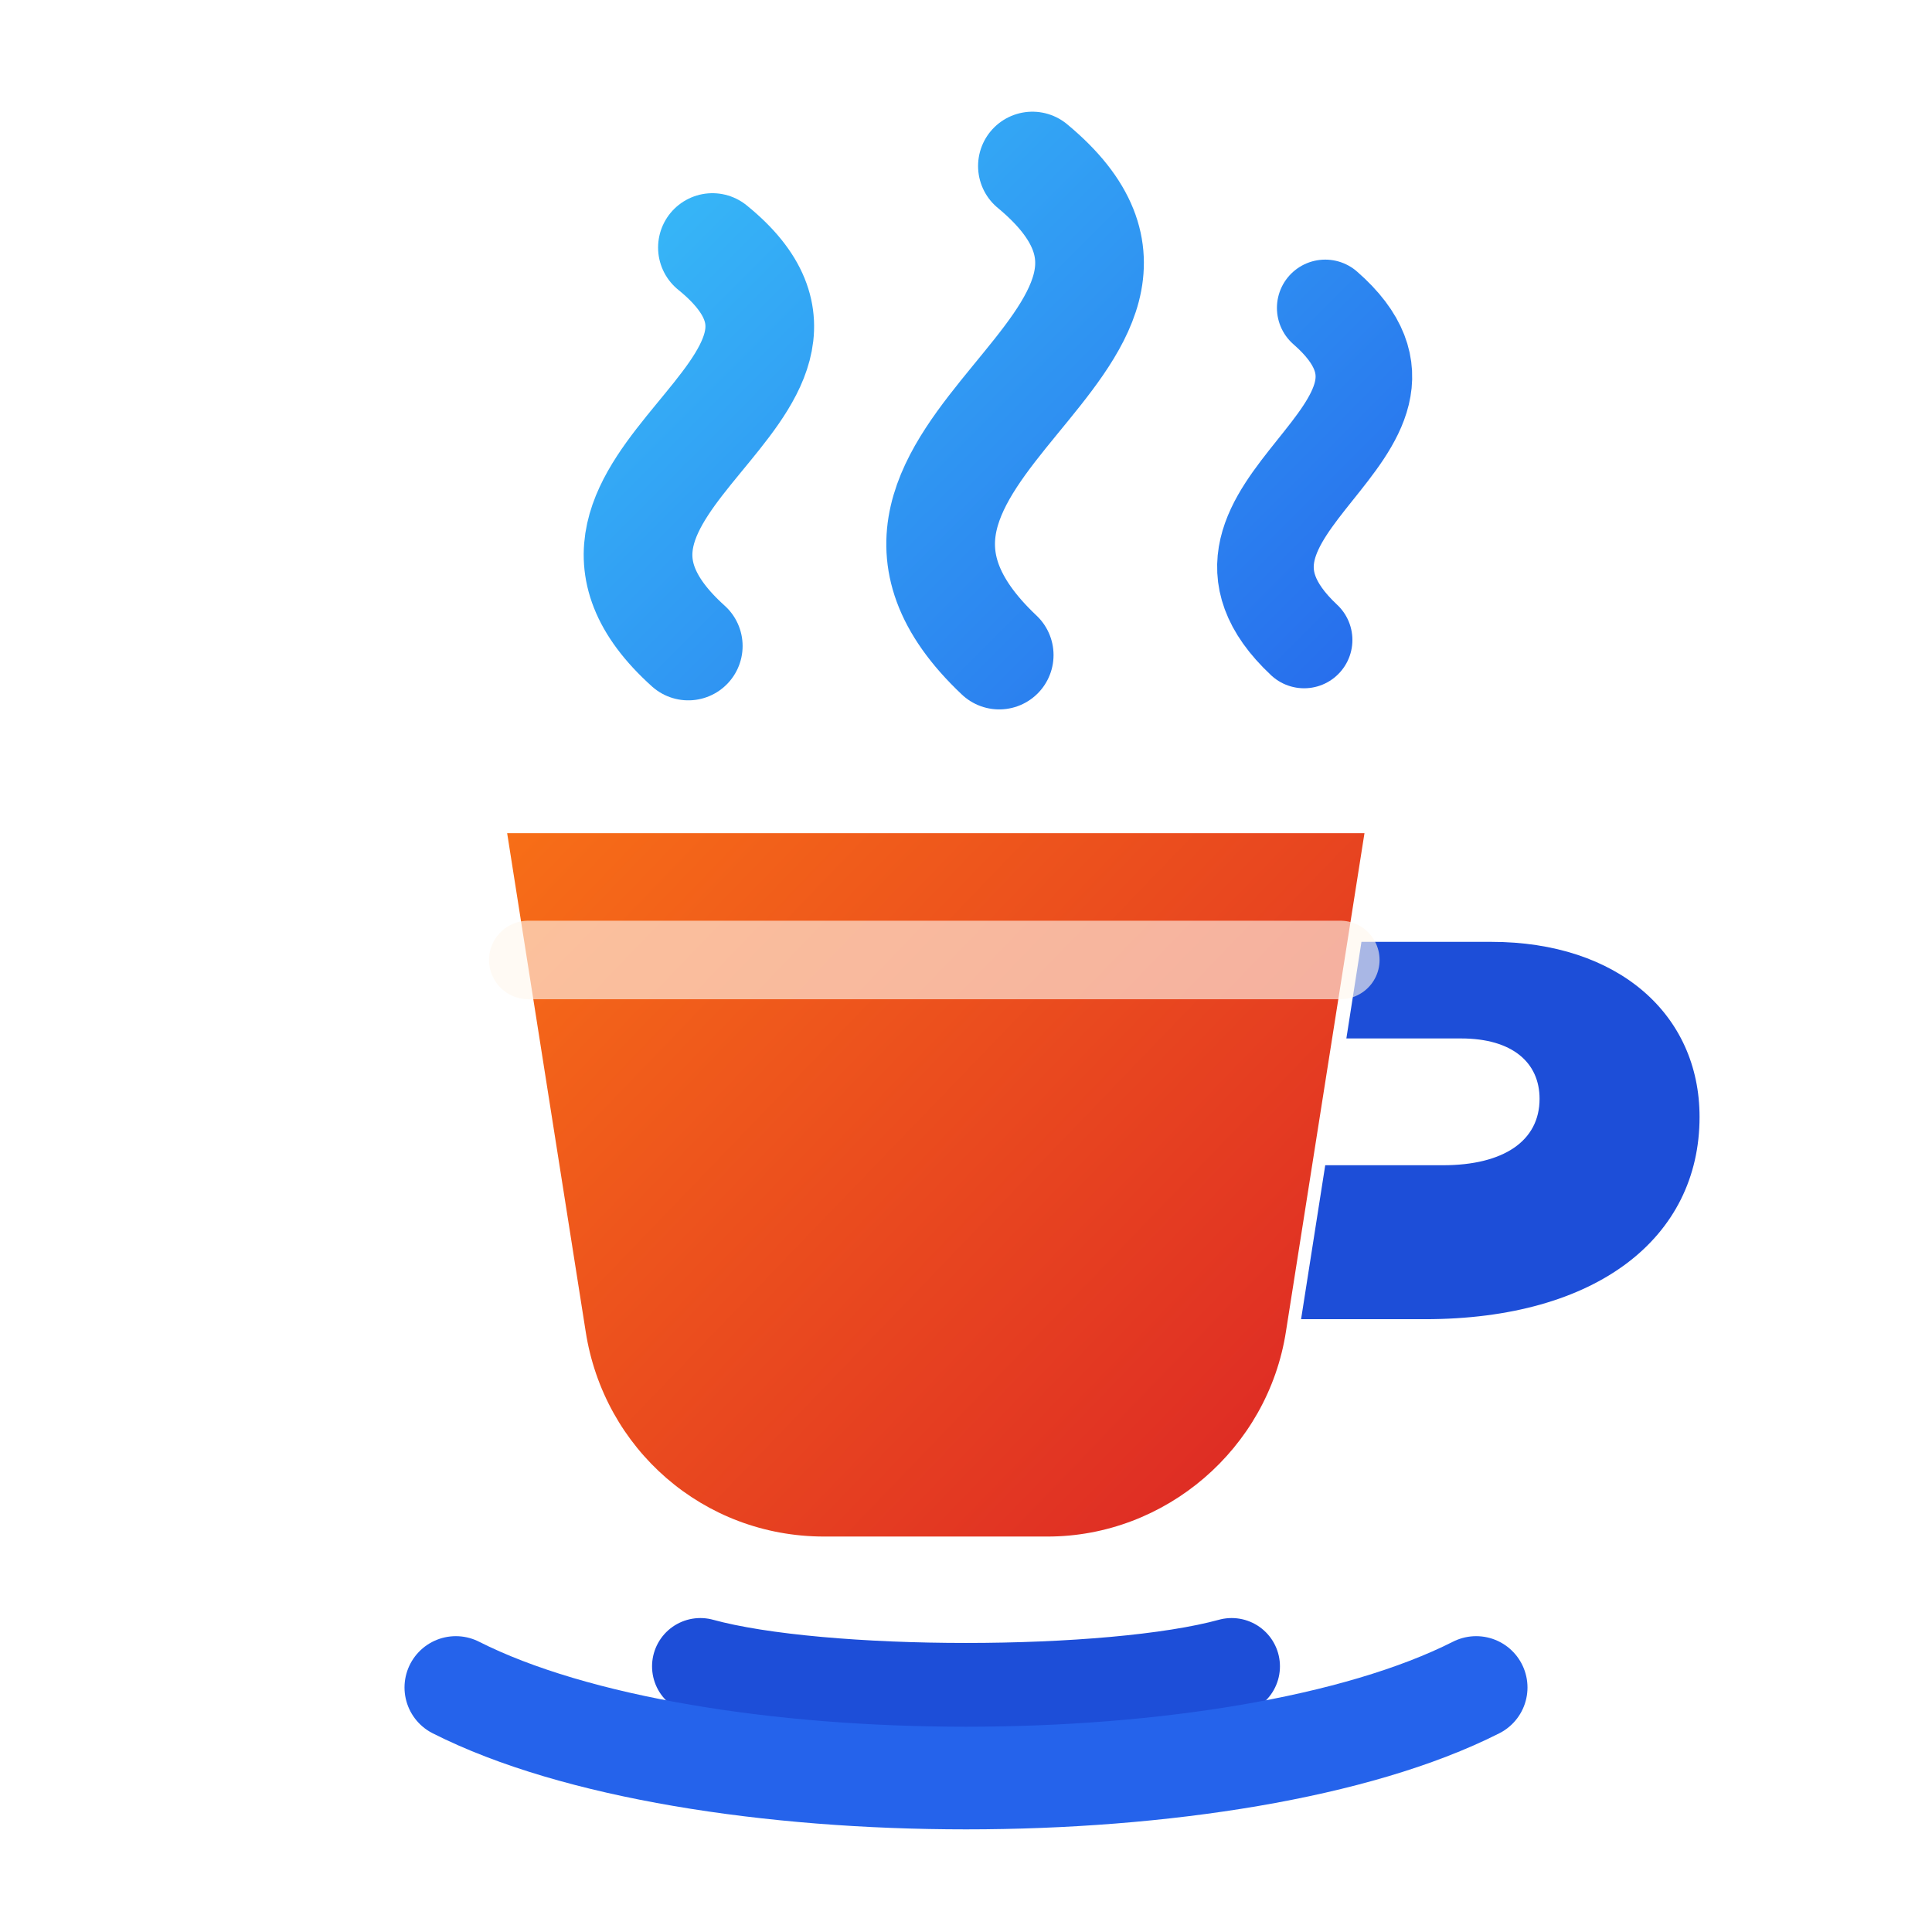
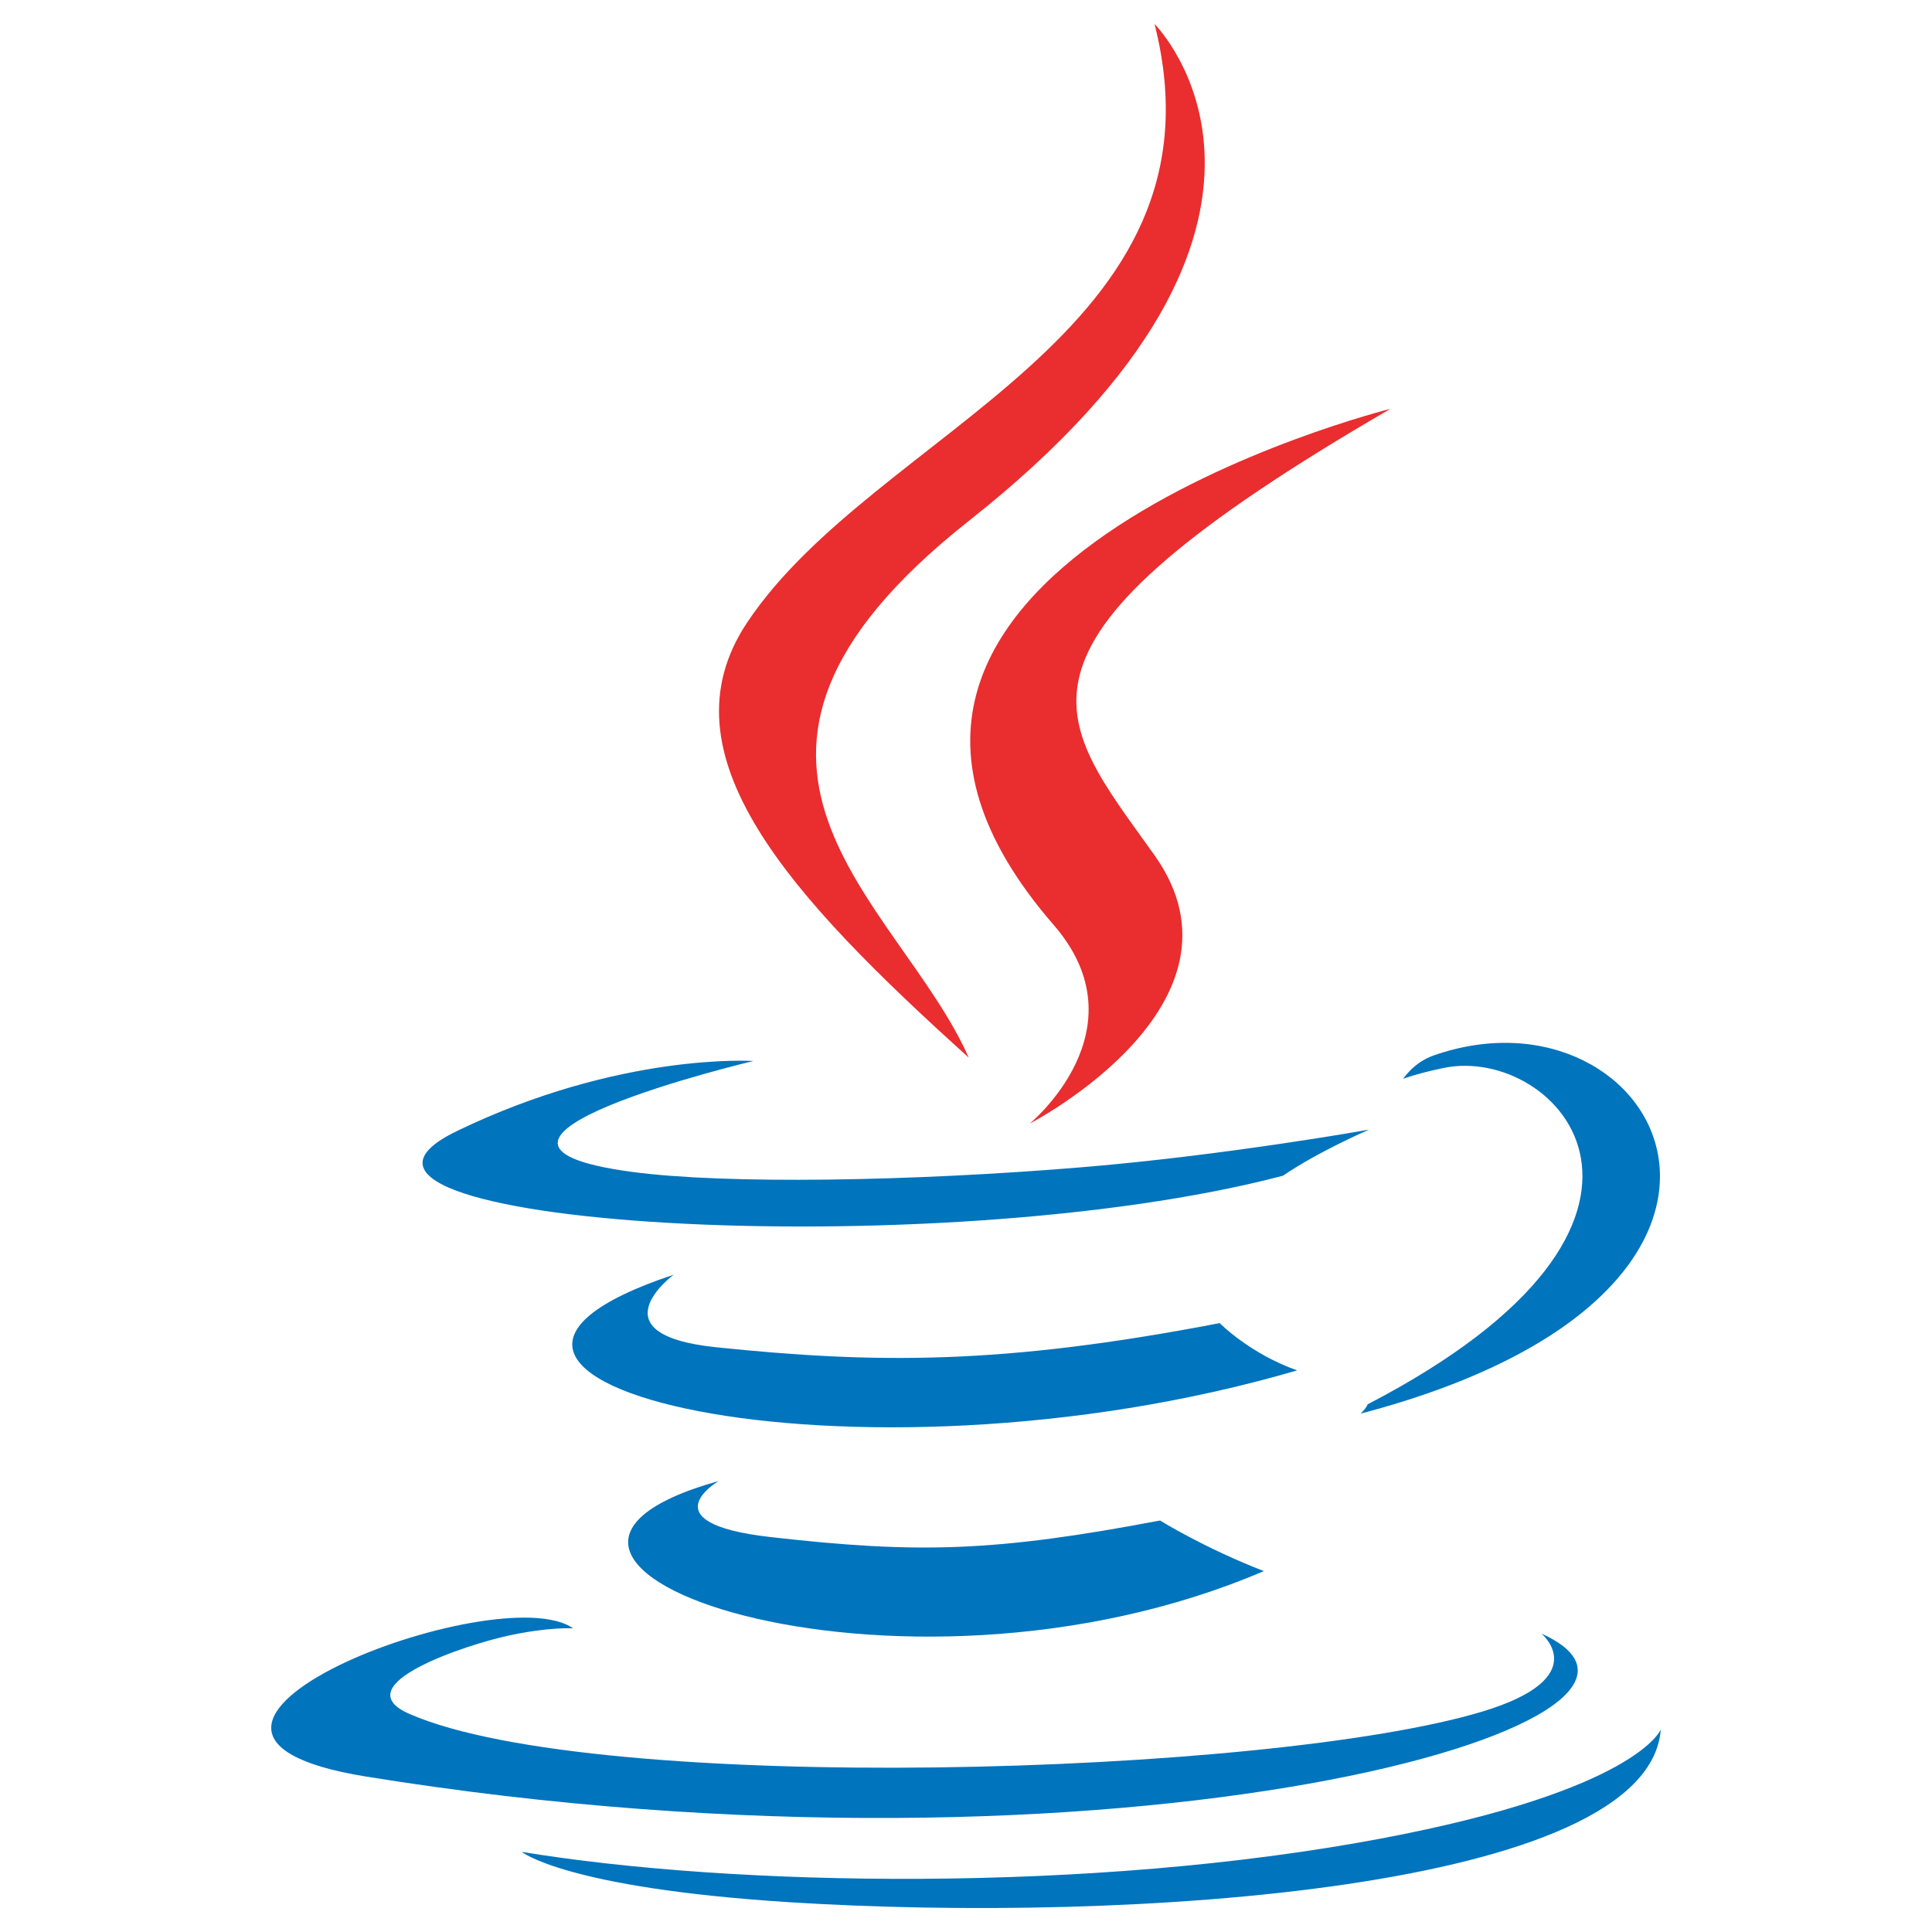
- <svg xmlns="http://www.w3.org/2000/svg" role="img" viewBox="0 0 64 64">
-   <defs>
-     <linearGradient id="javaCup" x1="18" y1="23" x2="45" y2="49" gradientUnits="userSpaceOnUse">
-       <stop offset="0" stop-color="#f97316" />
-       <stop offset="1" stop-color="#dc2626" />
-     </linearGradient>
-     <linearGradient id="javaSteam" x1="20" y1="5" x2="44" y2="29" gradientUnits="userSpaceOnUse">
-       <stop offset="0" stop-color="#38bdf8" />
-       <stop offset="1" stop-color="#2563eb" />
-     </linearGradient>
-   </defs>
-   <path d="M23.6 8.2c5.8 4.7-6.8 7.8-.8 13.2" fill="none" stroke="url(#javaSteam)" stroke-width="3.6" stroke-linecap="round" />
-   <path d="M34.2 5.5c7 5.8-8.2 9.5-1.1 16.2" fill="none" stroke="url(#javaSteam)" stroke-width="3.6" stroke-linecap="round" />
-   <path d="M43.9 10.2c4.7 4.1-5.4 6.6-.7 11" fill="none" stroke="url(#javaSteam)" stroke-width="3.2" stroke-linecap="round" />
-   <path d="M16.8 27.6h28.4l-2.6 16.5c-.6 3.9-4 6.8-7.9 6.8h-7.4c-4 0-7.3-2.9-7.9-6.8l-2.6-16.5Z" fill="url(#javaCup)" />
-   <path d="M45.1 31.2h4.3c4.2 0 6.9 2.4 6.9 5.8 0 4-3.4 6.7-9.1 6.7h-4.1l.8-5.1h3.9c2 0 3.2-.8 3.2-2.2 0-1.2-.9-2-2.6-2h-3.8l.5-3.2Z" fill="#1d4ed8" />
-   <path d="M17.5 31.8h26.9" fill="none" stroke="#fff7ed" stroke-opacity=".62" stroke-width="2.6" stroke-linecap="round" />
-   <path d="M23.2 55.2c4 1.1 13.6 1.1 17.6 0" fill="none" stroke="#1d4ed8" stroke-width="3.2" stroke-linecap="round" />
-   <path d="M15.1 55.9c7.9 4 25.9 4 33.8 0" fill="none" stroke="#2563eb" stroke-width="3.4" stroke-linecap="round" />
+ <svg xmlns="http://www.w3.org/2000/svg" viewBox="0 0 128 128">
+   <path fill="#0074BD" d="M47.617 98.12s-4.767 2.774 3.397 3.71c9.892 1.13 14.947.968 25.845-1.092 0 0 2.871 1.795 6.873 3.351-24.439 10.47-55.308-.607-36.115-5.969zm-2.988-13.665s-5.348 3.959 2.823 4.805c10.567 1.091 18.91 1.18 33.354-1.6 0 0 1.993 2.025 5.132 3.131-29.542 8.64-62.446.68-41.309-6.336z" />
+   <path fill="#EA2D2E" d="M69.802 61.271c6.025 6.935-1.58 13.17-1.58 13.17s15.289-7.891 8.269-17.777c-6.559-9.215-11.587-13.792 15.635-29.58 0 .001-42.731 10.67-22.324 34.187z" />
+   <path fill="#0074BD" d="M102.123 108.229s3.529 2.91-3.888 5.159c-14.102 4.272-58.706 5.56-71.094.171-4.451-1.938 3.899-4.625 6.526-5.192 2.739-.593 4.303-.485 4.303-.485-4.953-3.487-32.013 6.85-13.743 9.815 49.821 8.076 90.817-3.637 77.896-9.468zM49.912 70.294s-22.686 5.389-8.033 7.348c6.188.828 18.518.638 30.011-.326 9.39-.789 18.813-2.474 18.813-2.474s-3.308 1.419-5.704 3.053c-23.042 6.061-67.544 3.238-54.731-2.958 10.832-5.239 19.644-4.643 19.644-4.643zm40.697 22.747c23.421-12.167 12.591-23.86 5.032-22.285-1.848.385-2.677.72-2.677.72s.688-1.079 2-1.543c14.953-5.255 26.451 15.503-4.823 23.725 0-.002.359-.327.468-.617z" />
+   <path fill="#EA2D2E" d="M76.491 1.587S89.459 14.563 64.188 34.51c-20.266 16.006-4.621 25.13-.007 35.559-11.831-10.673-20.509-20.07-14.688-28.815C58.041 28.42 81.722 22.195 76.491 1.587z" />
+   <path fill="#0074BD" d="M52.214 126.021c22.476 1.437 57-.8 57.817-11.436 0 0-1.571 4.032-18.577 7.231-19.186 3.612-42.854 3.191-56.887.874 0 .001 2.875 2.381 17.647 3.331z" />
</svg>
